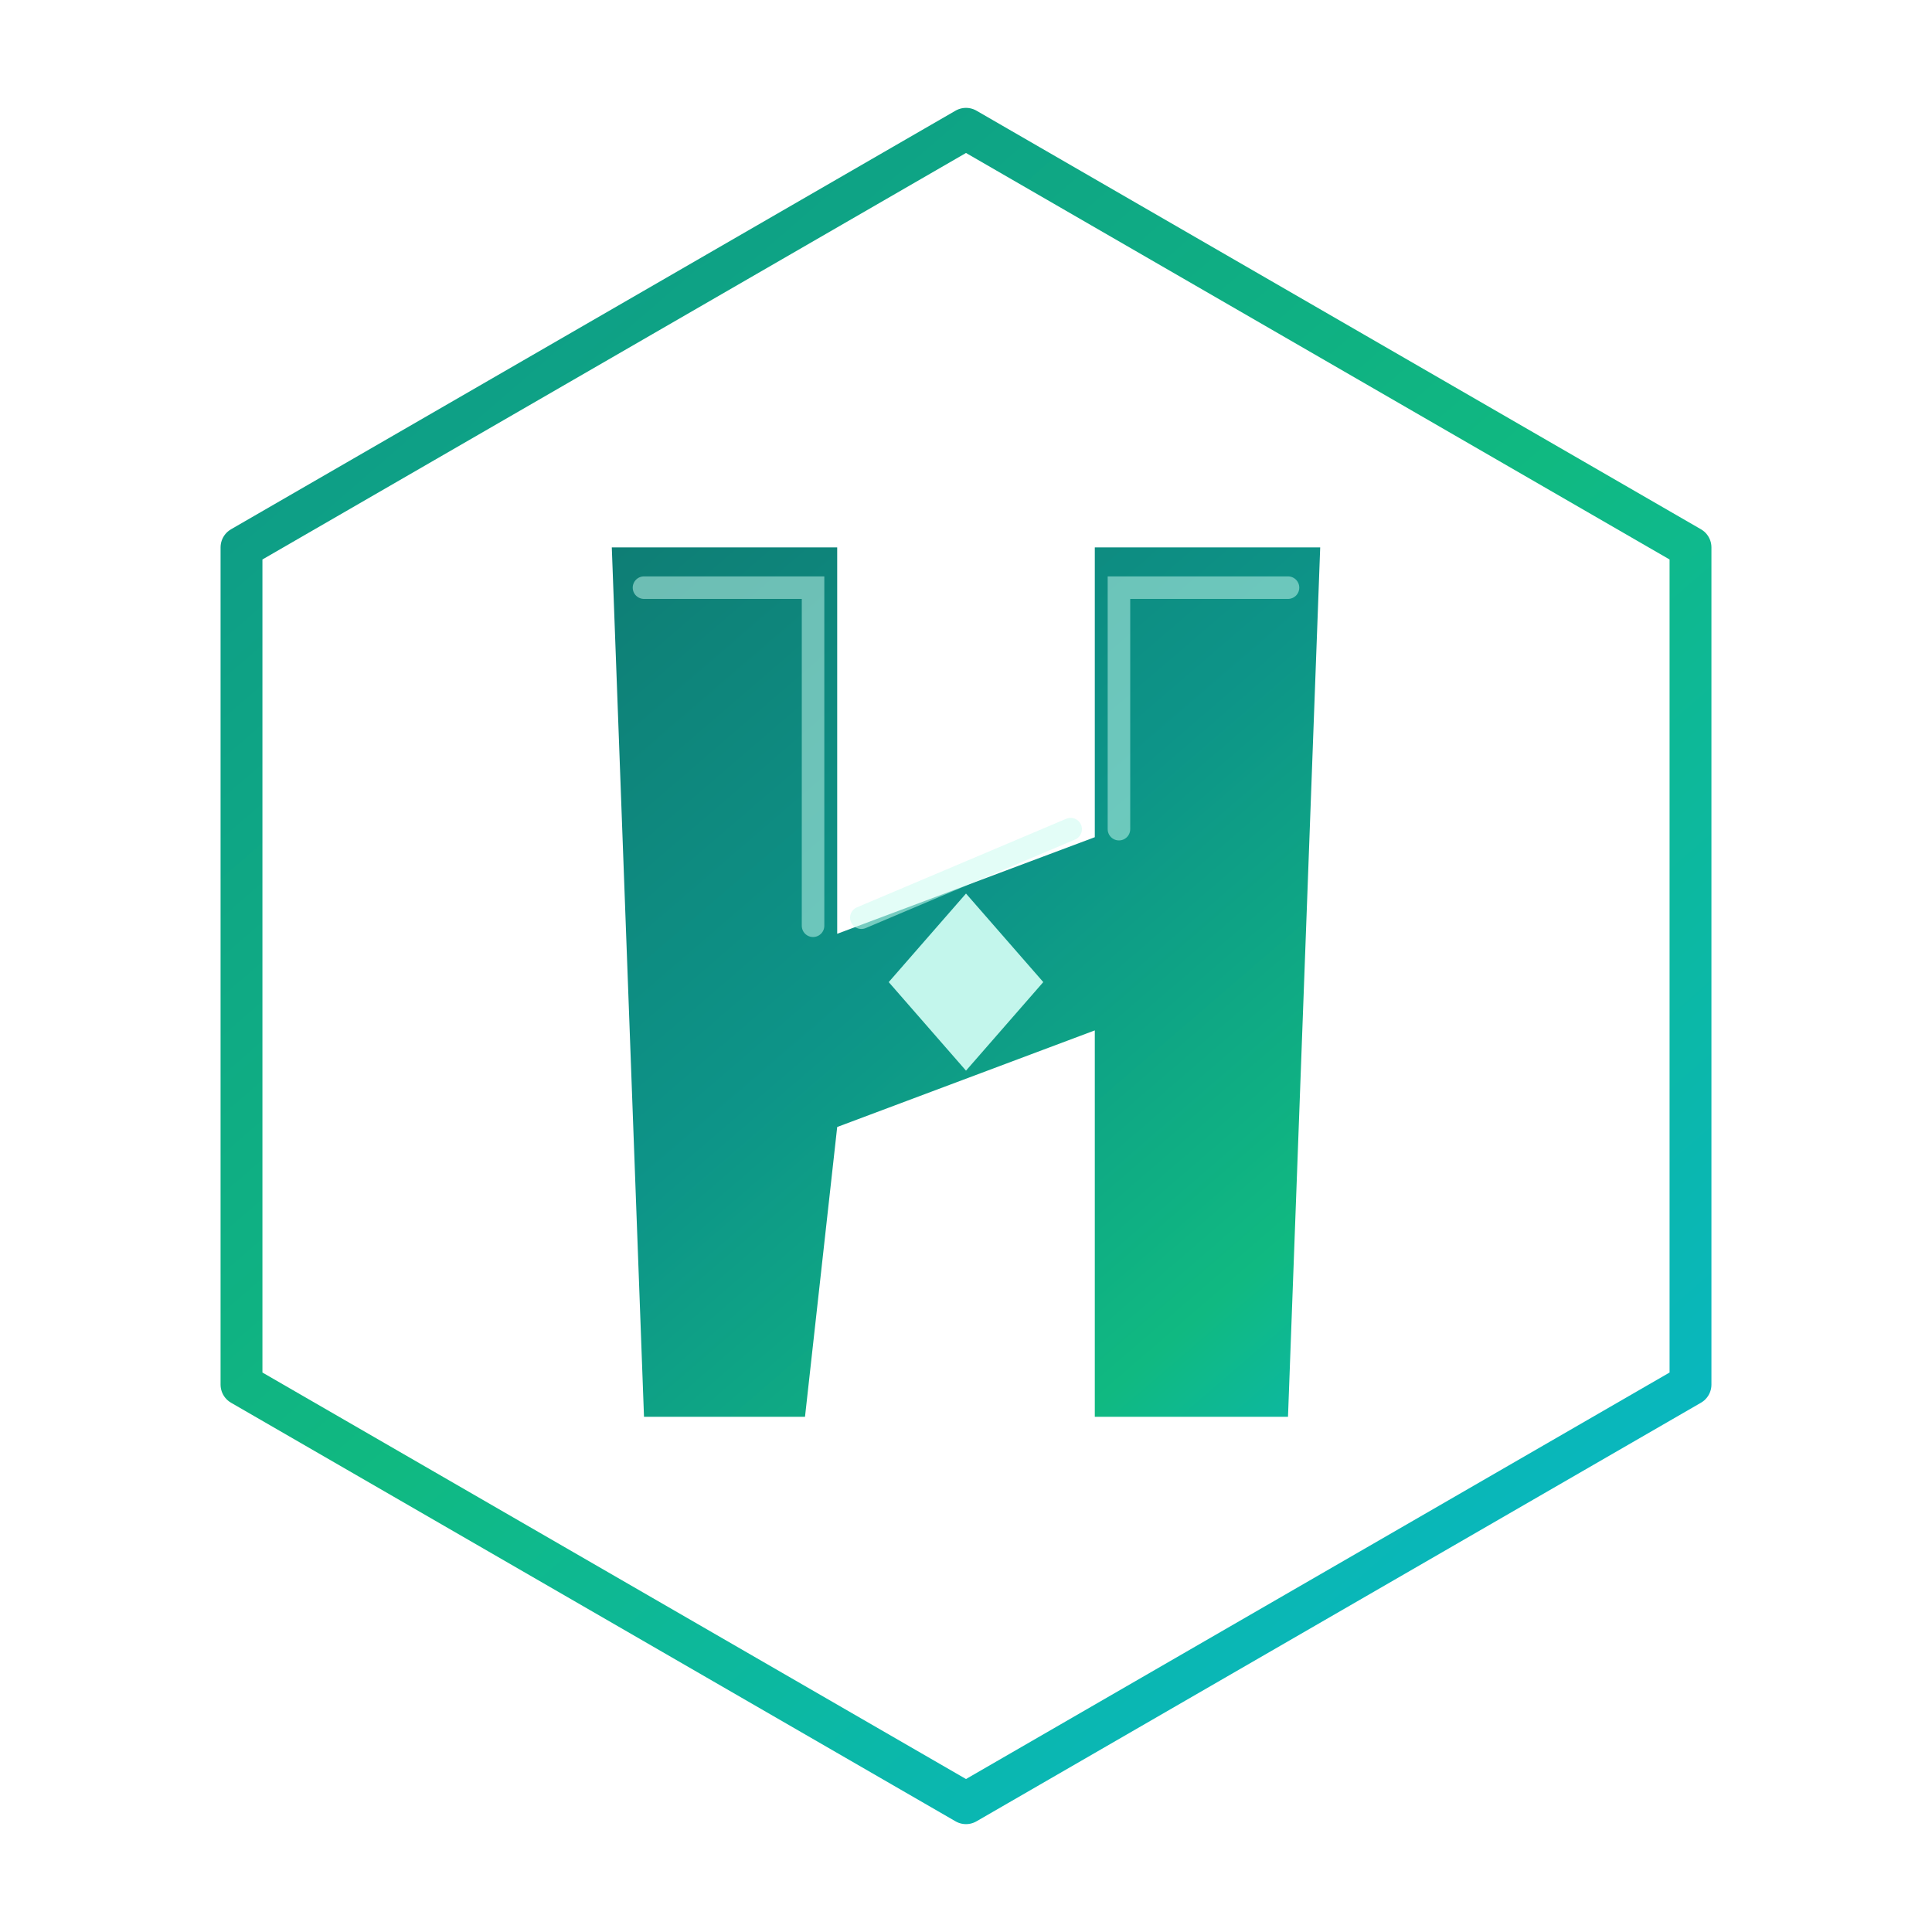
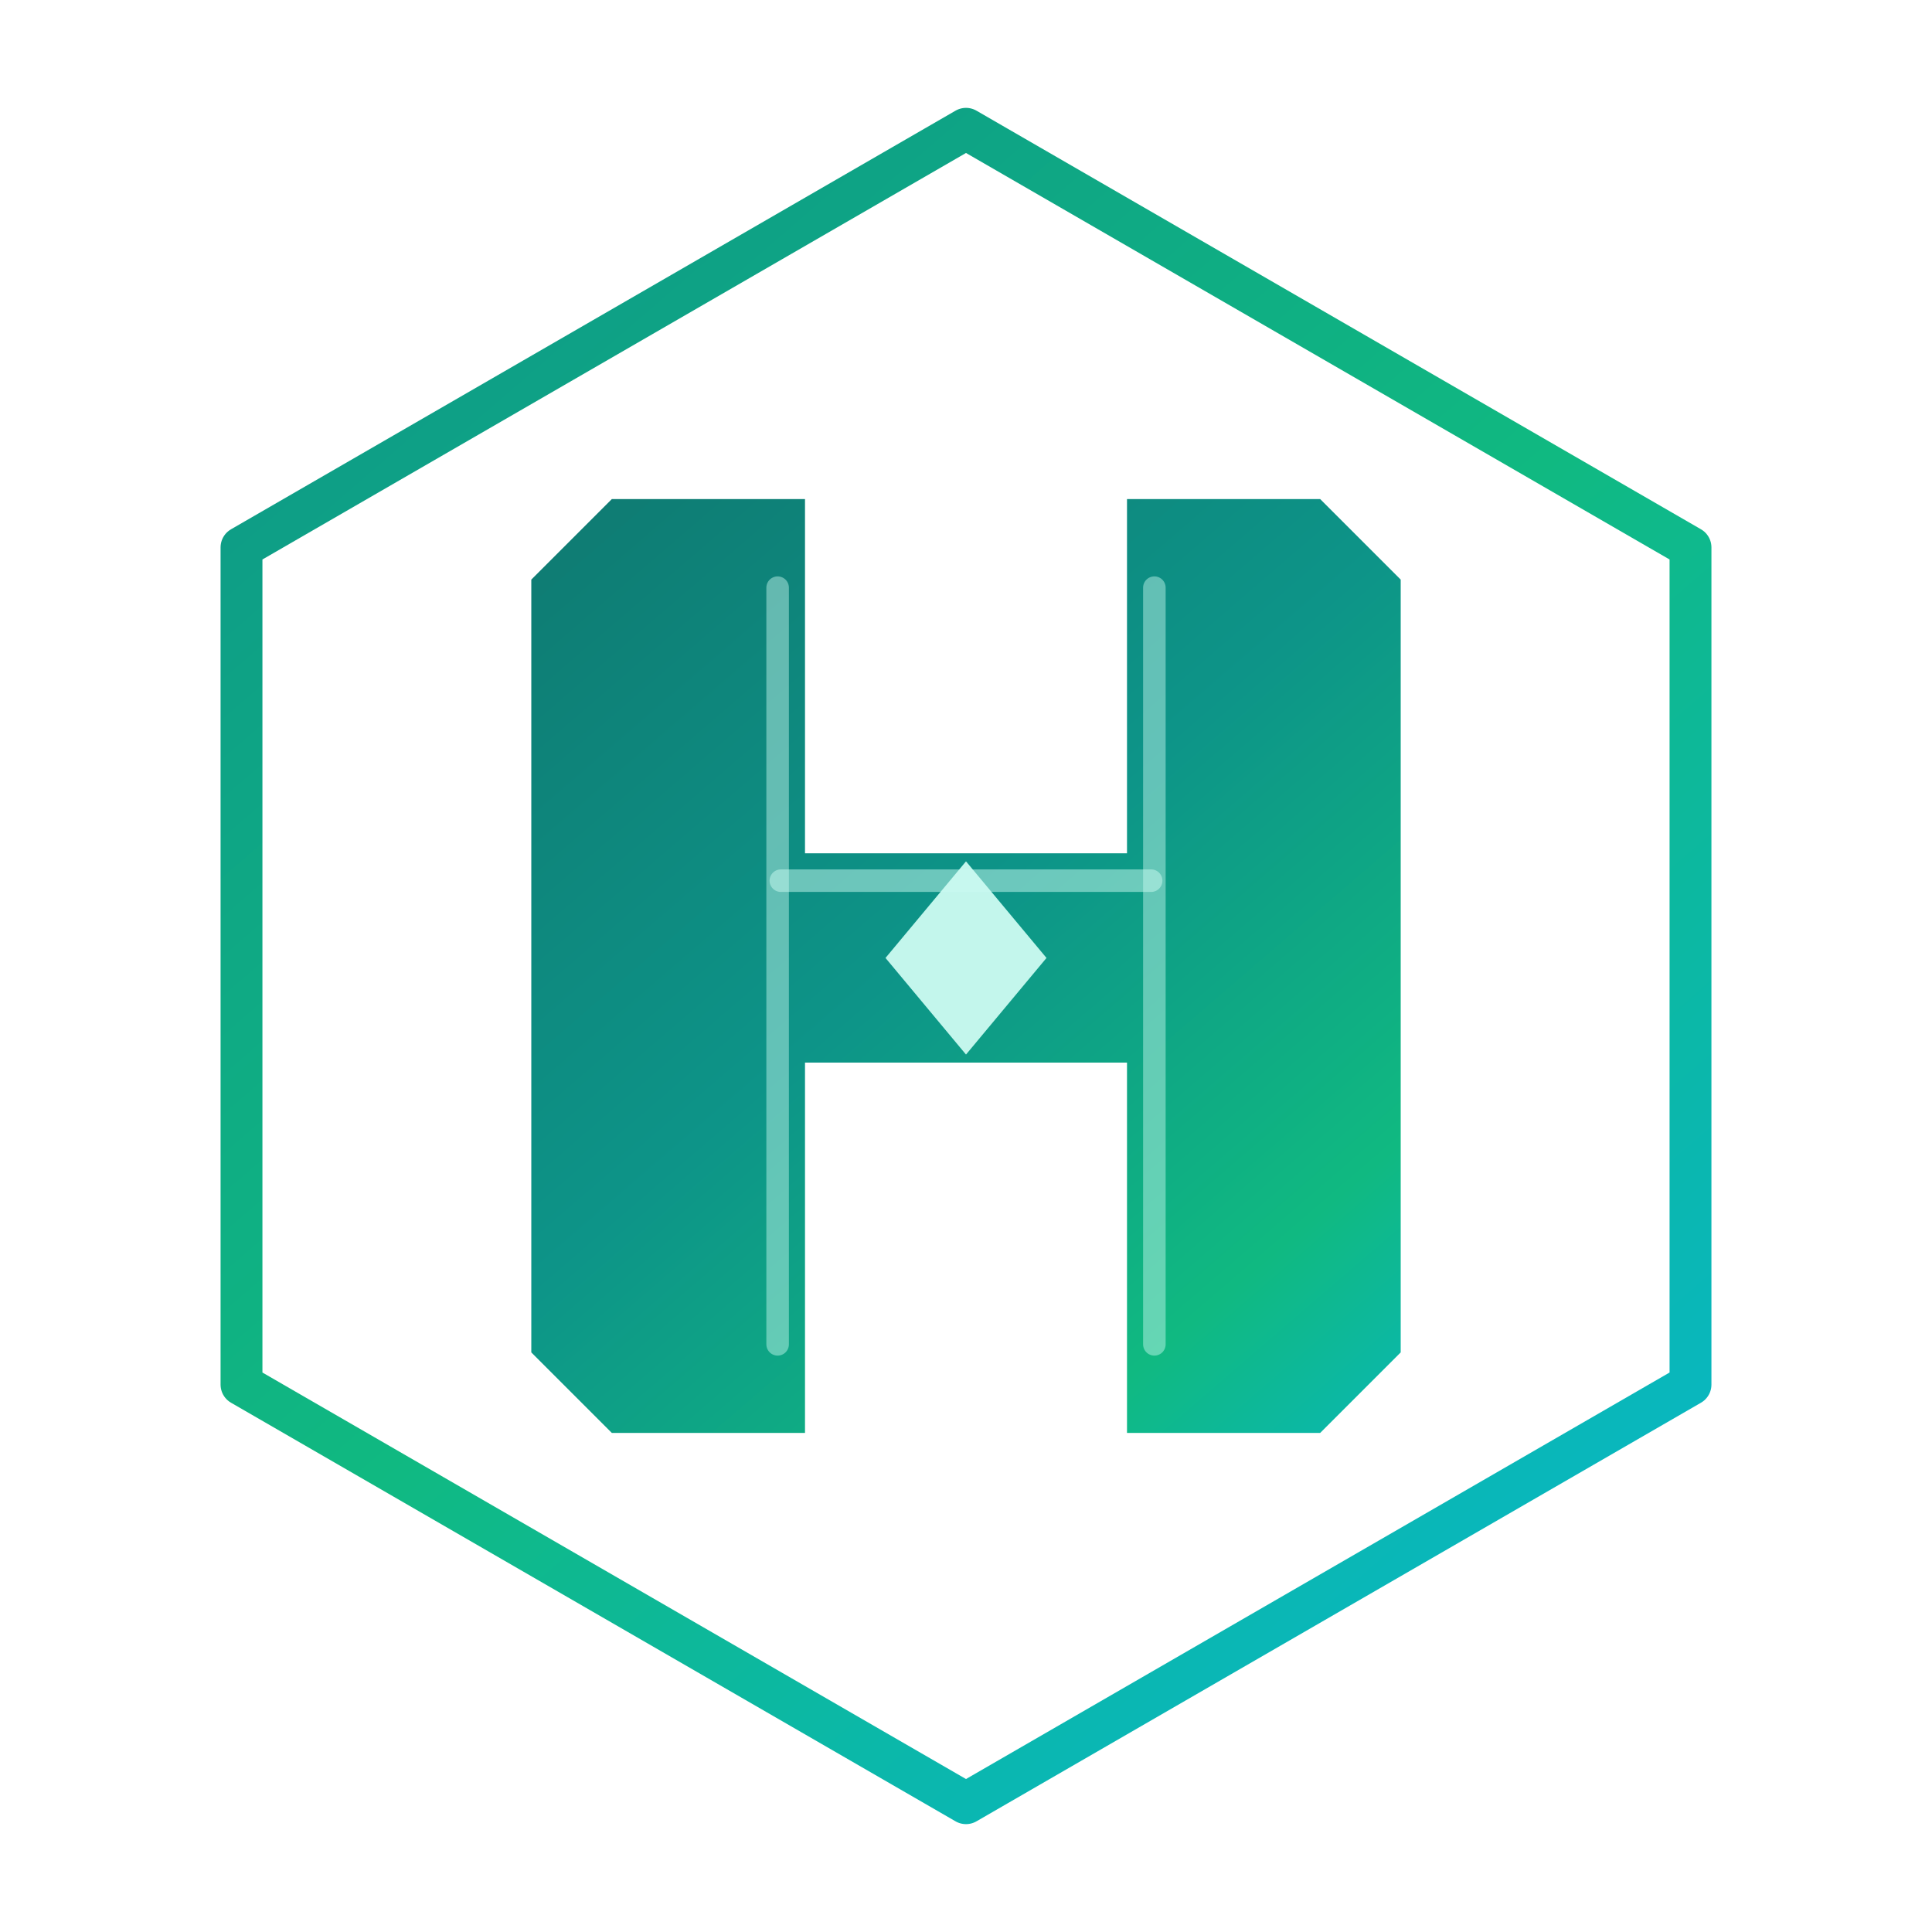
<svg xmlns="http://www.w3.org/2000/svg" width="120" height="120" viewBox="0 0 120 120" fill="none">
  <defs>
    <linearGradient id="hp-blade" x1="30" y1="26" x2="92" y2="98" gradientUnits="userSpaceOnUse">
      <stop offset="0" stop-color="#0f766e" />
      <stop offset="0.45" stop-color="#0d9488" />
      <stop offset="0.75" stop-color="#10b981" />
      <stop offset="1" stop-color="#06b6d4" />
    </linearGradient>
    <linearGradient id="hp-frame" x1="15" y1="8" x2="105" y2="112" gradientUnits="userSpaceOnUse">
      <stop offset="0" stop-color="#0d9488" />
      <stop offset="0.5" stop-color="#10b981" />
      <stop offset="1" stop-color="#06b6d4" />
    </linearGradient>
  </defs>
  <path d="M 60 8 L 105 34 L 105 86 L 60 112 L 15 86 L 15 34 Z" stroke="url(#hp-frame)" stroke-width="2.6" stroke-linejoin="round" fill="none" />
-   <path d="M 38 34 L 52 34 L 52 58 L 68 52 L 68 34 L 82 34 L 80 88 L 68 88 L 68 64 L 52 70 L 50 88 L 40 88 Z" fill="url(#hp-blade)" stroke-linejoin="round" />
-   <path d="M 40 36.5 L 50.5 36.5 L 50.5 57.5" stroke="#ccfbf1" stroke-width="1.4" stroke-linecap="round" opacity="0.5" fill="none" />
-   <path d="M 80 36.5 L 69.5 36.5 L 69.5 51.5" stroke="#ccfbf1" stroke-width="1.4" stroke-linecap="round" opacity="0.5" fill="none" />
-   <path d="M 53.5 57 L 66.5 51.5" stroke="#ccfbf1" stroke-width="1.4" stroke-linecap="round" opacity="0.55" fill="none" />
-   <path d="M 60 55.5 L 64.8 61 L 60 66.5 L 55.2 61 Z" fill="#ccfbf1" opacity="0.95" />
+   <path d="M 38 31 L 50 31 L 50 89 L 38 89 L 33 84 L 33 36 Z" fill="url(#hp-blade)" stroke-linejoin="round" />
+   <path d="M 82 31 L 87 36 L 87 84 L 82 89 L 70 89 L 70 31 Z" fill="url(#hp-blade)" stroke-linejoin="round" />
+   <path d="M 47 53 L 73 53 L 73 66 L 47 66 Z" fill="url(#hp-blade)" stroke-linejoin="round" />
+   <path d="M 48.3 36.5 L 48.3 83.5" stroke="#ccfbf1" stroke-width="1.4" stroke-linecap="round" opacity="0.45" fill="none" />
+   <path d="M 71.7 36.5 L 71.7 83.5" stroke="#ccfbf1" stroke-width="1.4" stroke-linecap="round" opacity="0.45" fill="none" />
+   <path d="M 48.5 54.7 L 71.5 54.7" stroke="#ccfbf1" stroke-width="1.4" stroke-linecap="round" opacity="0.5" fill="none" />
+   <path d="M 60 53.5 L 65 59.5 L 60 65.5 L 55 59.5 Z" fill="#ccfbf1" opacity="0.95" />
</svg>
